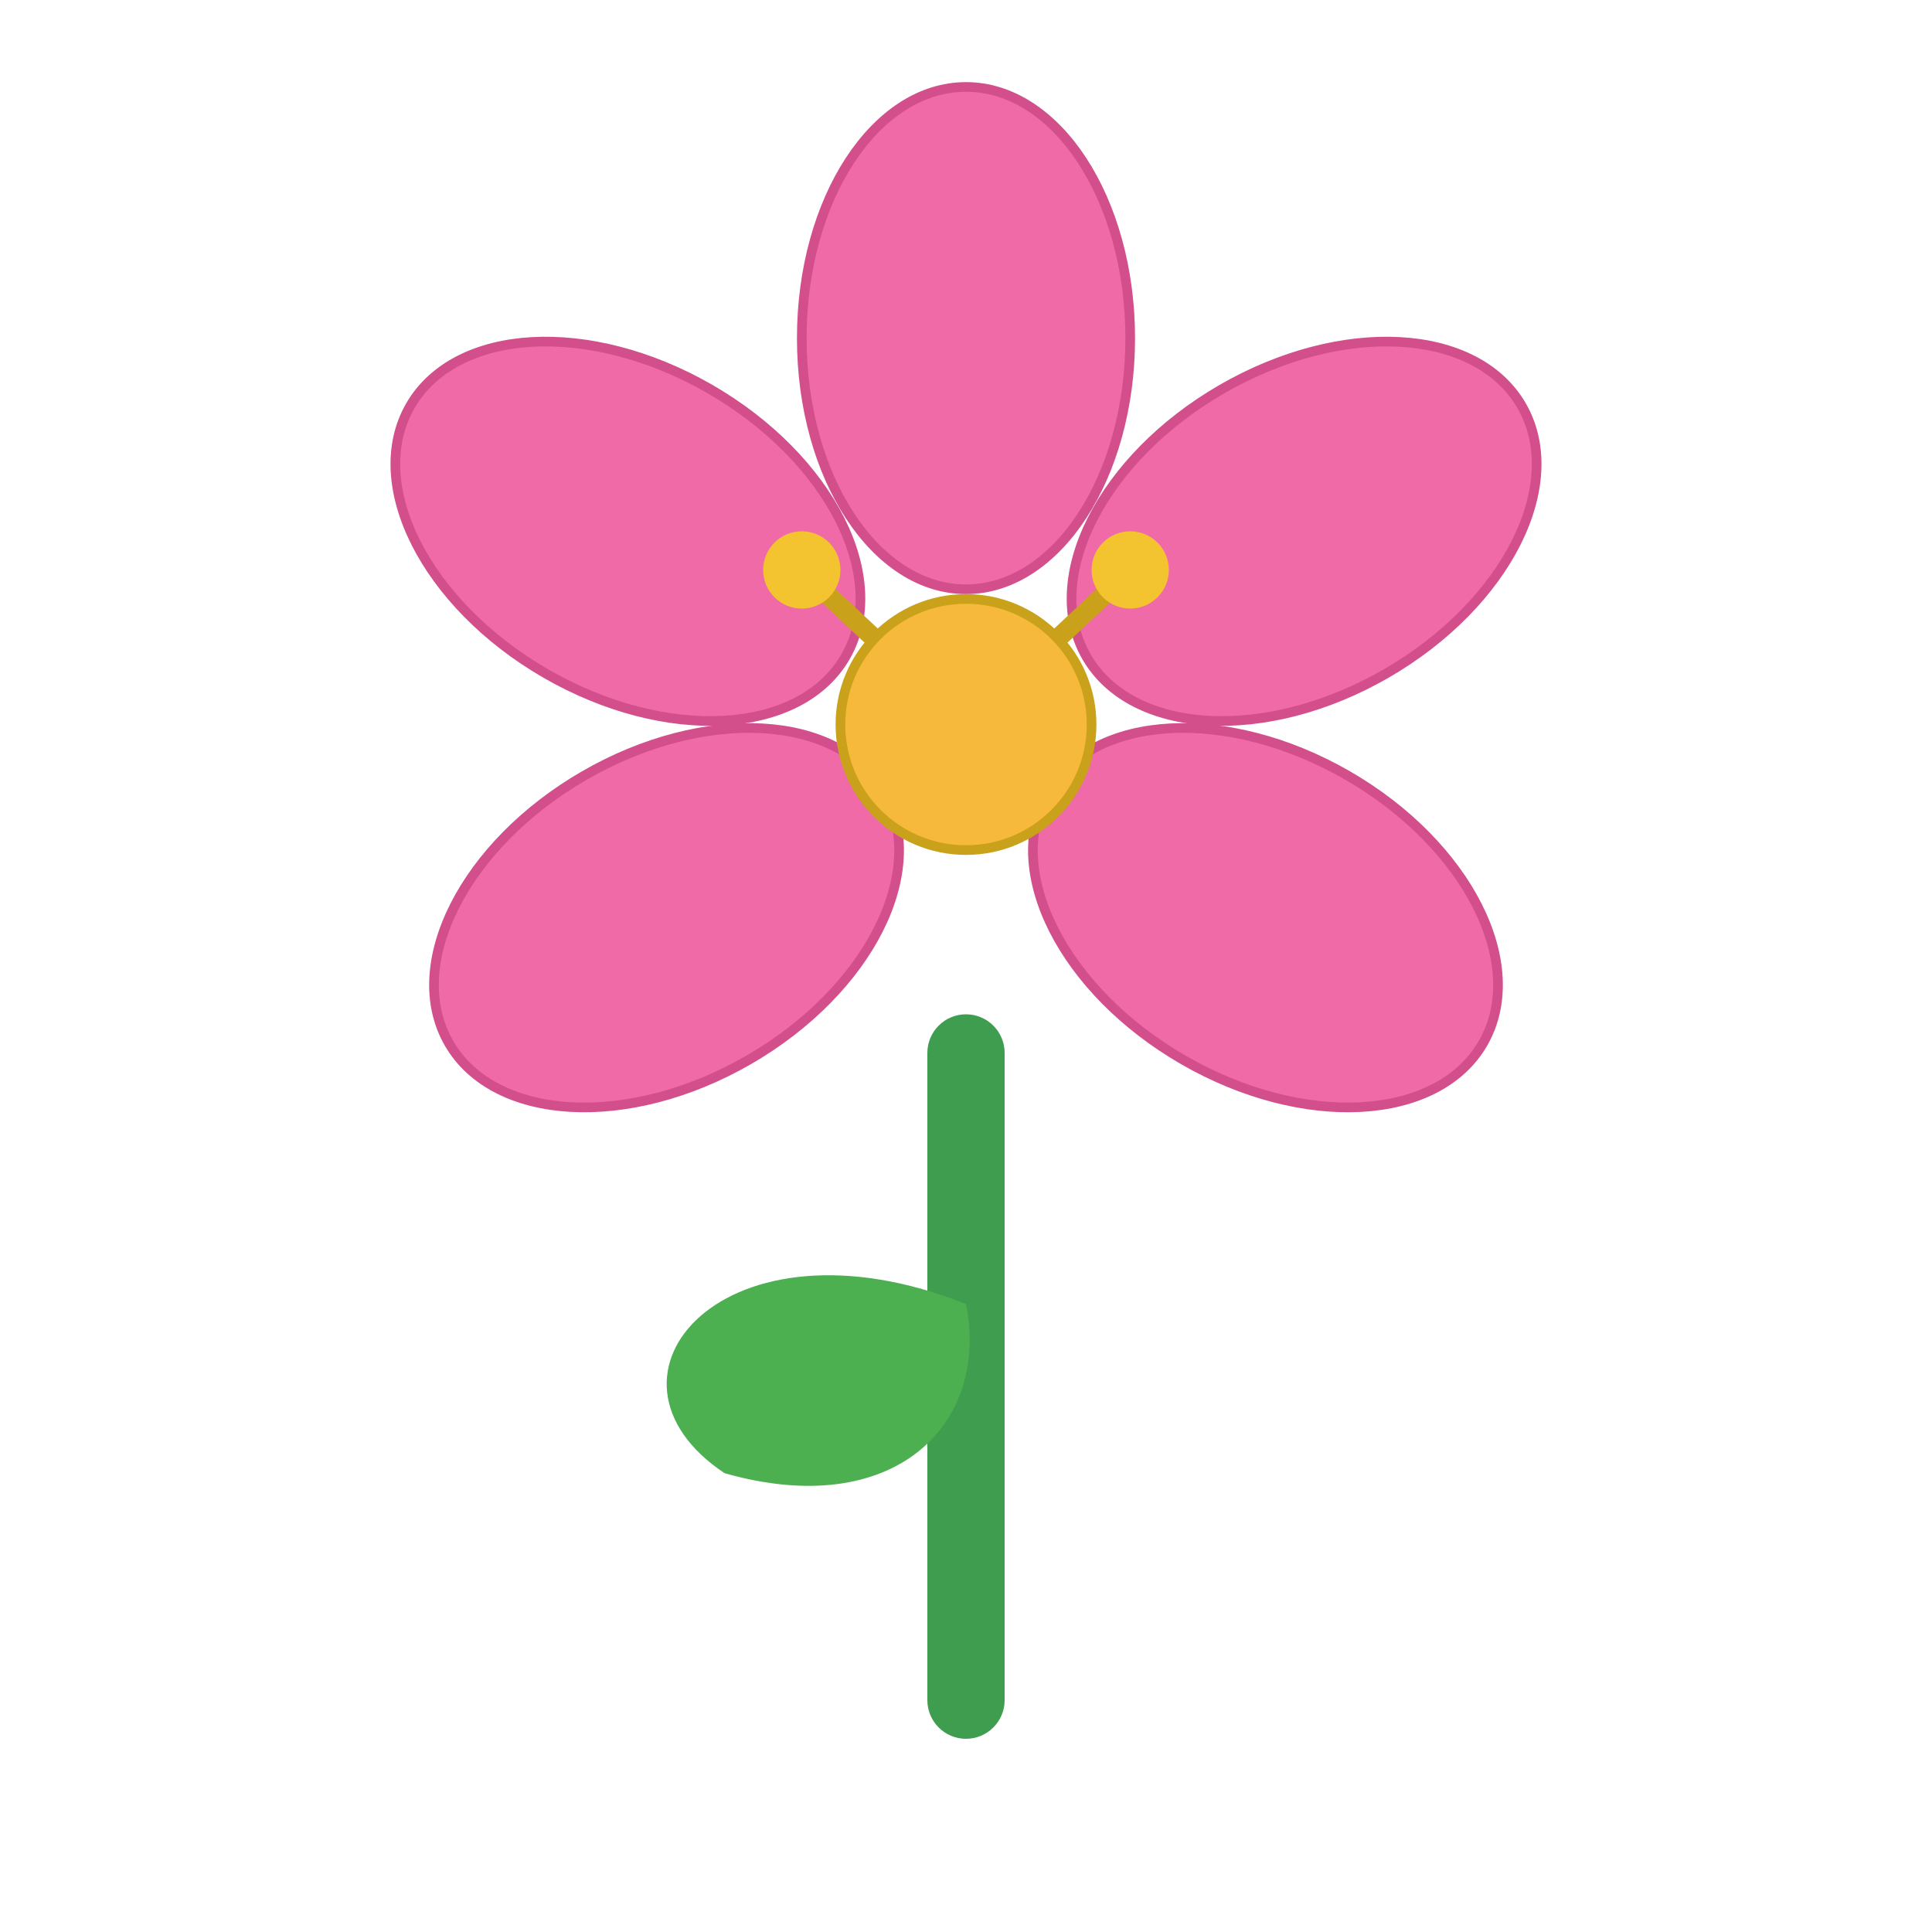
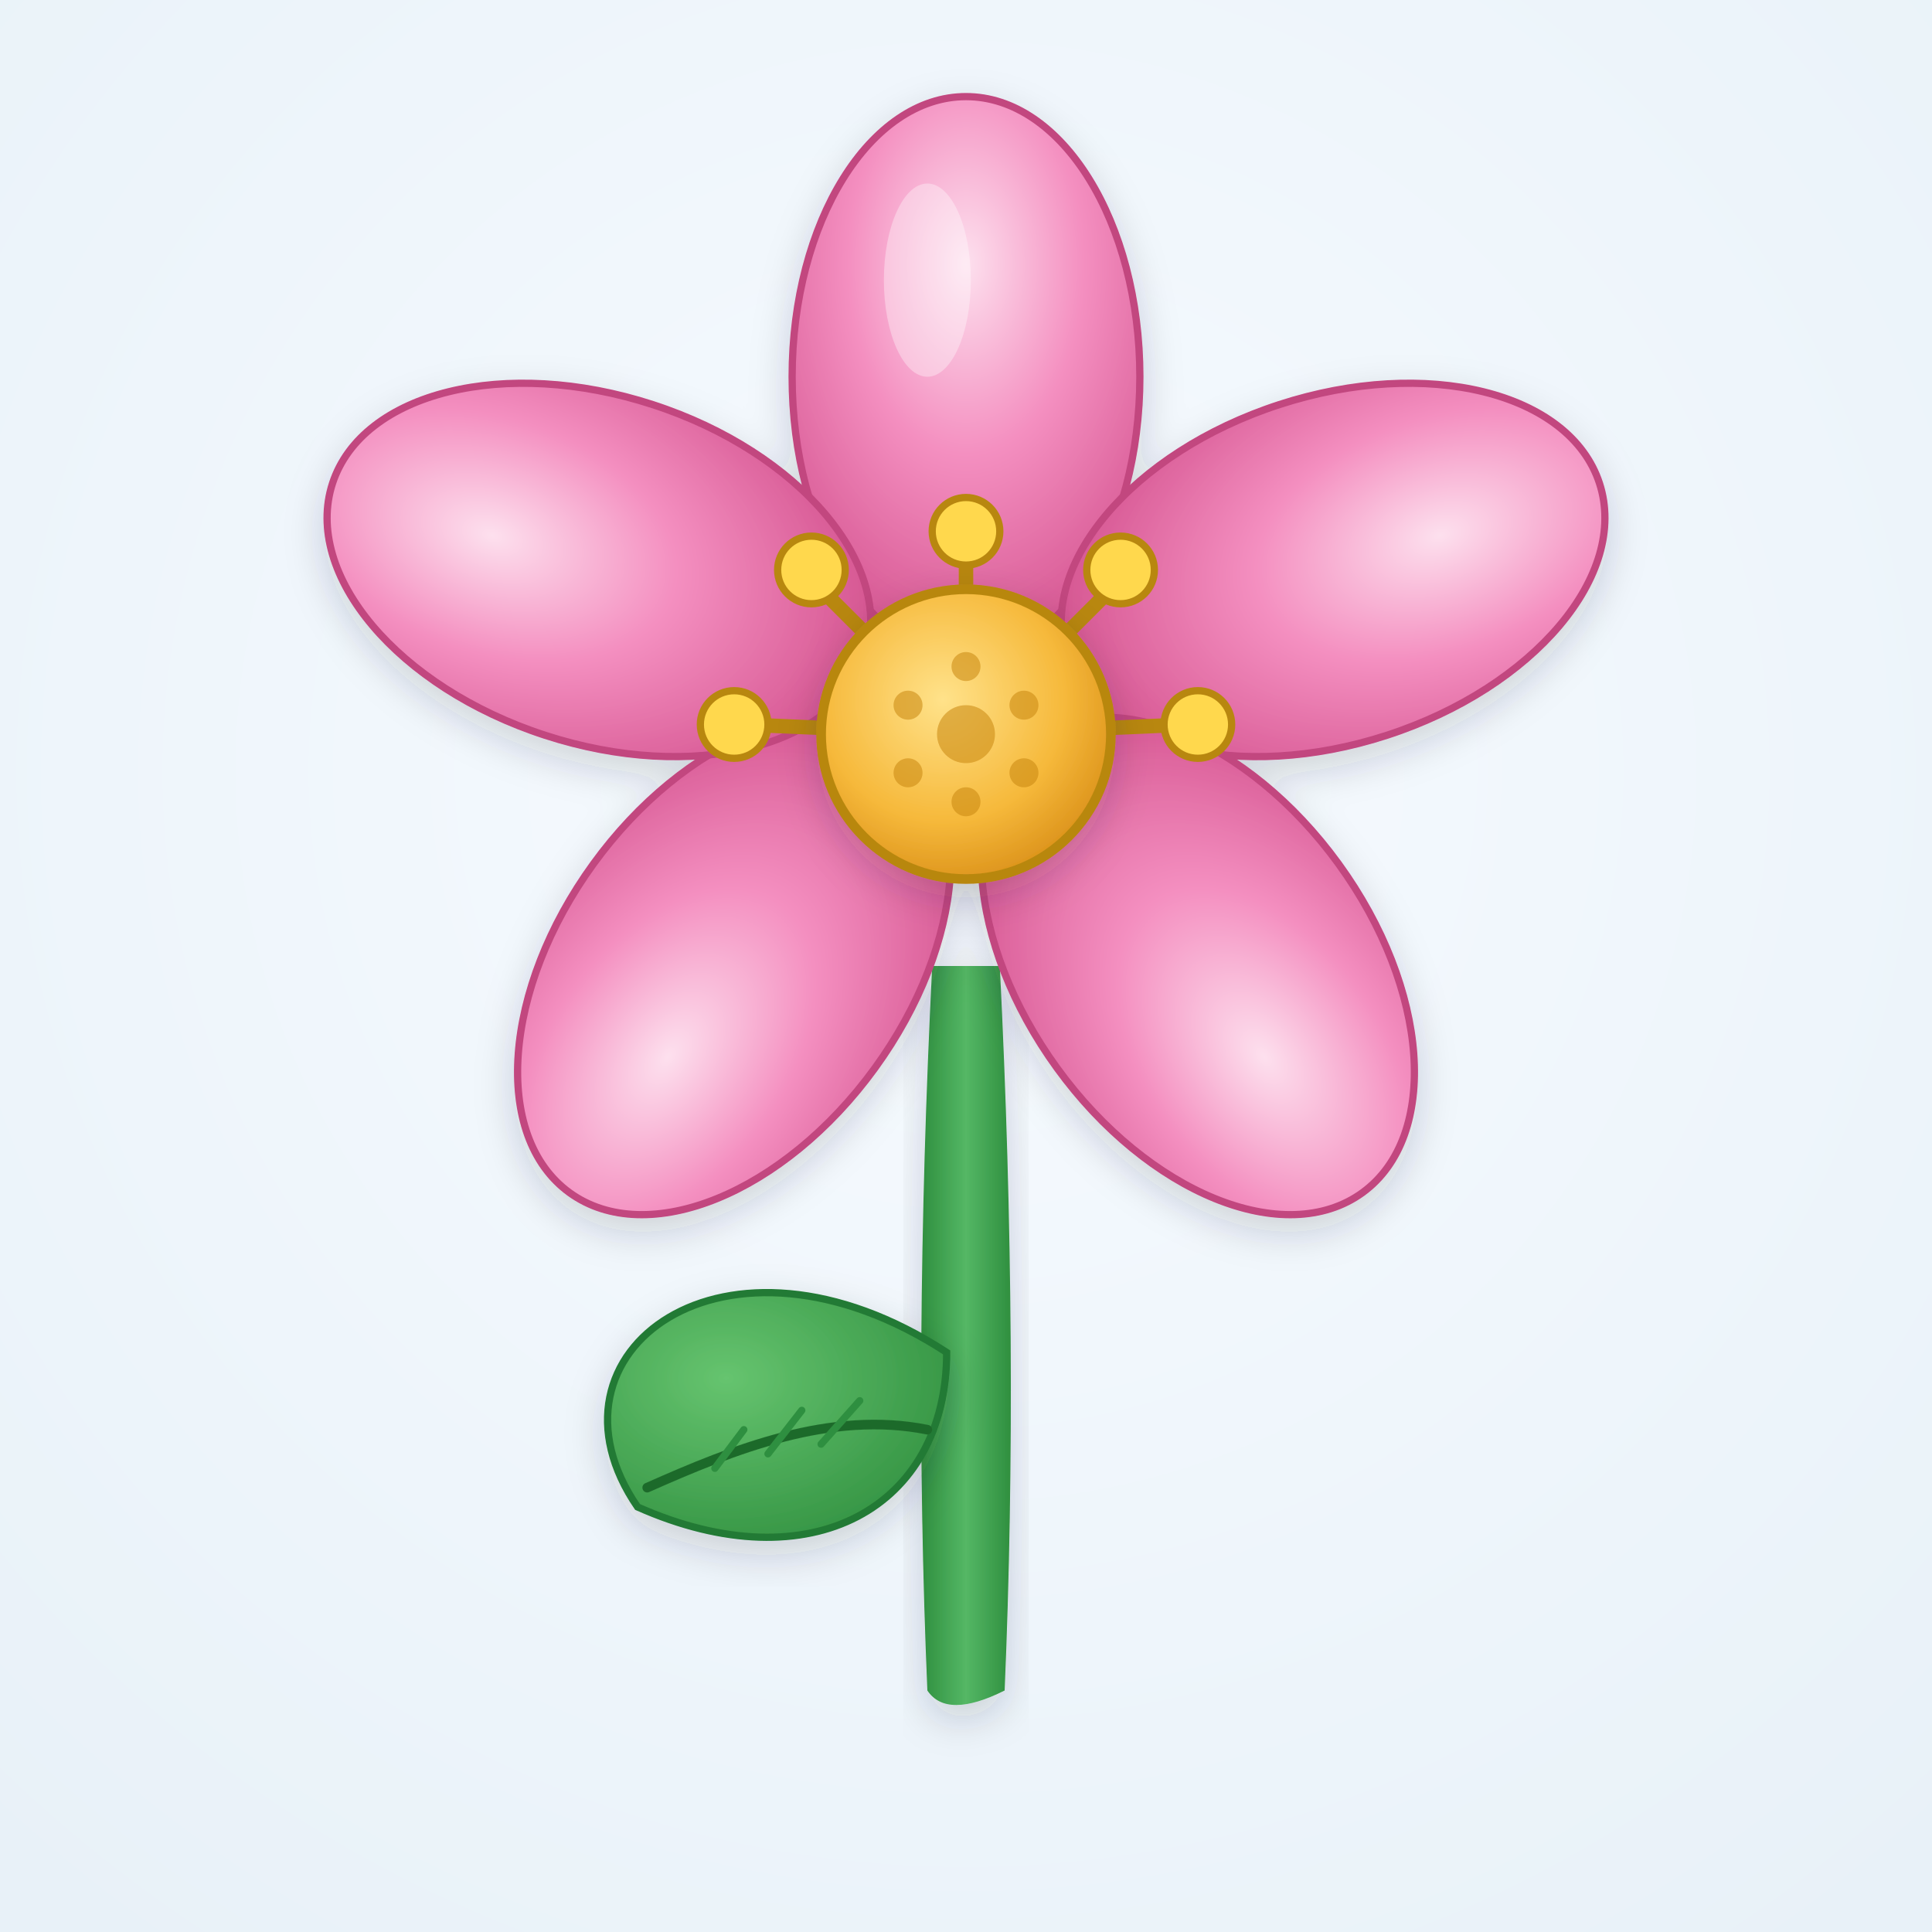
<svg xmlns="http://www.w3.org/2000/svg" viewBox="0 0 400 400" width="400" height="400">
-   <rect x="0" y="0" width="400" height="400" fill="#ffffff" />
-   <rect x="192" y="210" width="16" height="150" rx="8" fill="#3f9d4f" />
-   <path d="M200 270 C150 250 120 285 150 305 C185 315 205 295 200 270 Z" fill="#4caf50" />
-   <g fill="#ef6aa6" stroke="#d24f8c" stroke-width="2">
-     <ellipse cx="200" cy="70" rx="34" ry="52" />
-     <ellipse cx="270" cy="110" rx="34" ry="52" transform="rotate(60 270 110)" />
-     <ellipse cx="262" cy="190" rx="34" ry="52" transform="rotate(120 262 190)" />
-     <ellipse cx="138" cy="190" rx="34" ry="52" transform="rotate(240 138 190)" />
-     <ellipse cx="130" cy="110" rx="34" ry="52" transform="rotate(300 130 110)" />
+   <defs>
+     <radialGradient id="bg" cx="50%" cy="40%" r="75%">
+       <stop offset="0%" stop-color="#f7fbff" />
+       <stop offset="100%" stop-color="#e8f1f8" />
+     </radialGradient>
+     <radialGradient id="petal" cx="50%" cy="30%" r="75%">
+       <stop offset="0%" stop-color="#fde0ee" />
+       <stop offset="45%" stop-color="#f48fc0" />
+       <stop offset="100%" stop-color="#d24f8c" />
+     </radialGradient>
+     <radialGradient id="center" cx="42%" cy="38%" r="70%">
+       <stop offset="0%" stop-color="#ffe28a" />
+       <stop offset="60%" stop-color="#f6b93b" />
+       <stop offset="100%" stop-color="#d68a14" />
+     </radialGradient>
+     <linearGradient id="stem" x1="0" y1="0" x2="1" y2="0">
+       <stop offset="0%" stop-color="#2f8f3f" />
+       <stop offset="50%" stop-color="#54b765" />
+       <stop offset="100%" stop-color="#2f8f3f" />
+     </linearGradient>
+     <radialGradient id="leaf" cx="35%" cy="35%" r="80%">
+       <stop offset="0%" stop-color="#66c46f" />
+       <stop offset="100%" stop-color="#2f8f3f" />
+     </radialGradient>
+     <filter id="soft" x="-20%" y="-20%" width="140%" height="140%">
+       <feDropShadow dx="0" dy="3" stdDeviation="4" flood-color="#1f2d3d" flood-opacity="0.18" />
+     </filter>
+   </defs>
+   <rect x="0" y="0" width="400" height="400" fill="url(#bg)" />
+   <path d="M193 200 q-4 80 -1 150 q4 6 16 0 q3 -70 -1 -150 Z" fill="url(#stem)" filter="url(#soft)" />
+   <g filter="url(#soft)">
+     <path d="M196 280 C150 250 110 280 132 312 C168 328 196 312 196 280 Z" fill="url(#leaf)" stroke="#247a34" stroke-width="1.5" />
+     <path d="M192 296 C172 292 152 300 134 308" fill="none" stroke="#1f6b2c" stroke-width="2" stroke-linecap="round" />
+     <path d="M178 290 l-8 9 M166 292 l-7 9 M154 296 l-6 8" stroke="#2f8f3f" stroke-width="1.5" stroke-linecap="round" />
  </g>
-   <g stroke="#caa11a" stroke-width="4">
-     <line x1="200" y1="150" x2="232" y2="120" />
-     <line x1="200" y1="150" x2="168" y2="120" />
+   <g fill="url(#petal)" stroke="#c2467f" stroke-width="1.5" filter="url(#soft)">
+     <ellipse cx="200" cy="78" rx="36" ry="58" />
+     <ellipse cx="276" cy="118" rx="36" ry="58" transform="rotate(72 276 118)" />
+     <ellipse cx="248" cy="200" rx="36" ry="58" transform="rotate(144 248 200)" />
+     <ellipse cx="152" cy="200" rx="36" ry="58" transform="rotate(216 152 200)" />
+     <ellipse cx="124" cy="118" rx="36" ry="58" transform="rotate(288 124 118)" />
  </g>
-   <circle cx="234" cy="118" r="8" fill="#f4c430" />
-   <circle cx="166" cy="118" r="8" fill="#f4c430" />
-   <circle cx="200" cy="150" r="26" fill="#f6b93b" stroke="#caa11a" stroke-width="2" />
+   <g fill="#ffffff" opacity="0.35">
+     <ellipse cx="192" cy="58" rx="9" ry="20" />
+   </g>
+   <g stroke="#b8870f" stroke-width="3" stroke-linecap="round">
+     <line x1="200" y1="152" x2="232" y2="120" />
+     <line x1="200" y1="152" x2="168" y2="120" />
+     <line x1="200" y1="152" x2="200" y2="112" />
+     <line x1="200" y1="152" x2="246" y2="150" />
+     <line x1="200" y1="152" x2="154" y2="150" />
+   </g>
+   <g fill="#ffd84d" stroke="#b8870f" stroke-width="1.5">
+     <circle cx="232" cy="118" r="7" />
+     <circle cx="168" cy="118" r="7" />
+     <circle cx="200" cy="110" r="7" />
+     <circle cx="248" cy="150" r="7" />
+     <circle cx="152" cy="150" r="7" />
+   </g>
+   <circle cx="200" cy="152" r="30" fill="url(#center)" stroke="#b8870f" stroke-width="2" filter="url(#soft)" />
+   <g fill="#c8860f" opacity="0.55">
+     <circle cx="200" cy="152" r="6" />
+     <circle cx="188" cy="146" r="3" />
+     <circle cx="212" cy="146" r="3" />
+     <circle cx="188" cy="160" r="3" />
+     <circle cx="212" cy="160" r="3" />
+     <circle cx="200" cy="138" r="3" />
+     <circle cx="200" cy="166" r="3" />
+   </g>
</svg>
